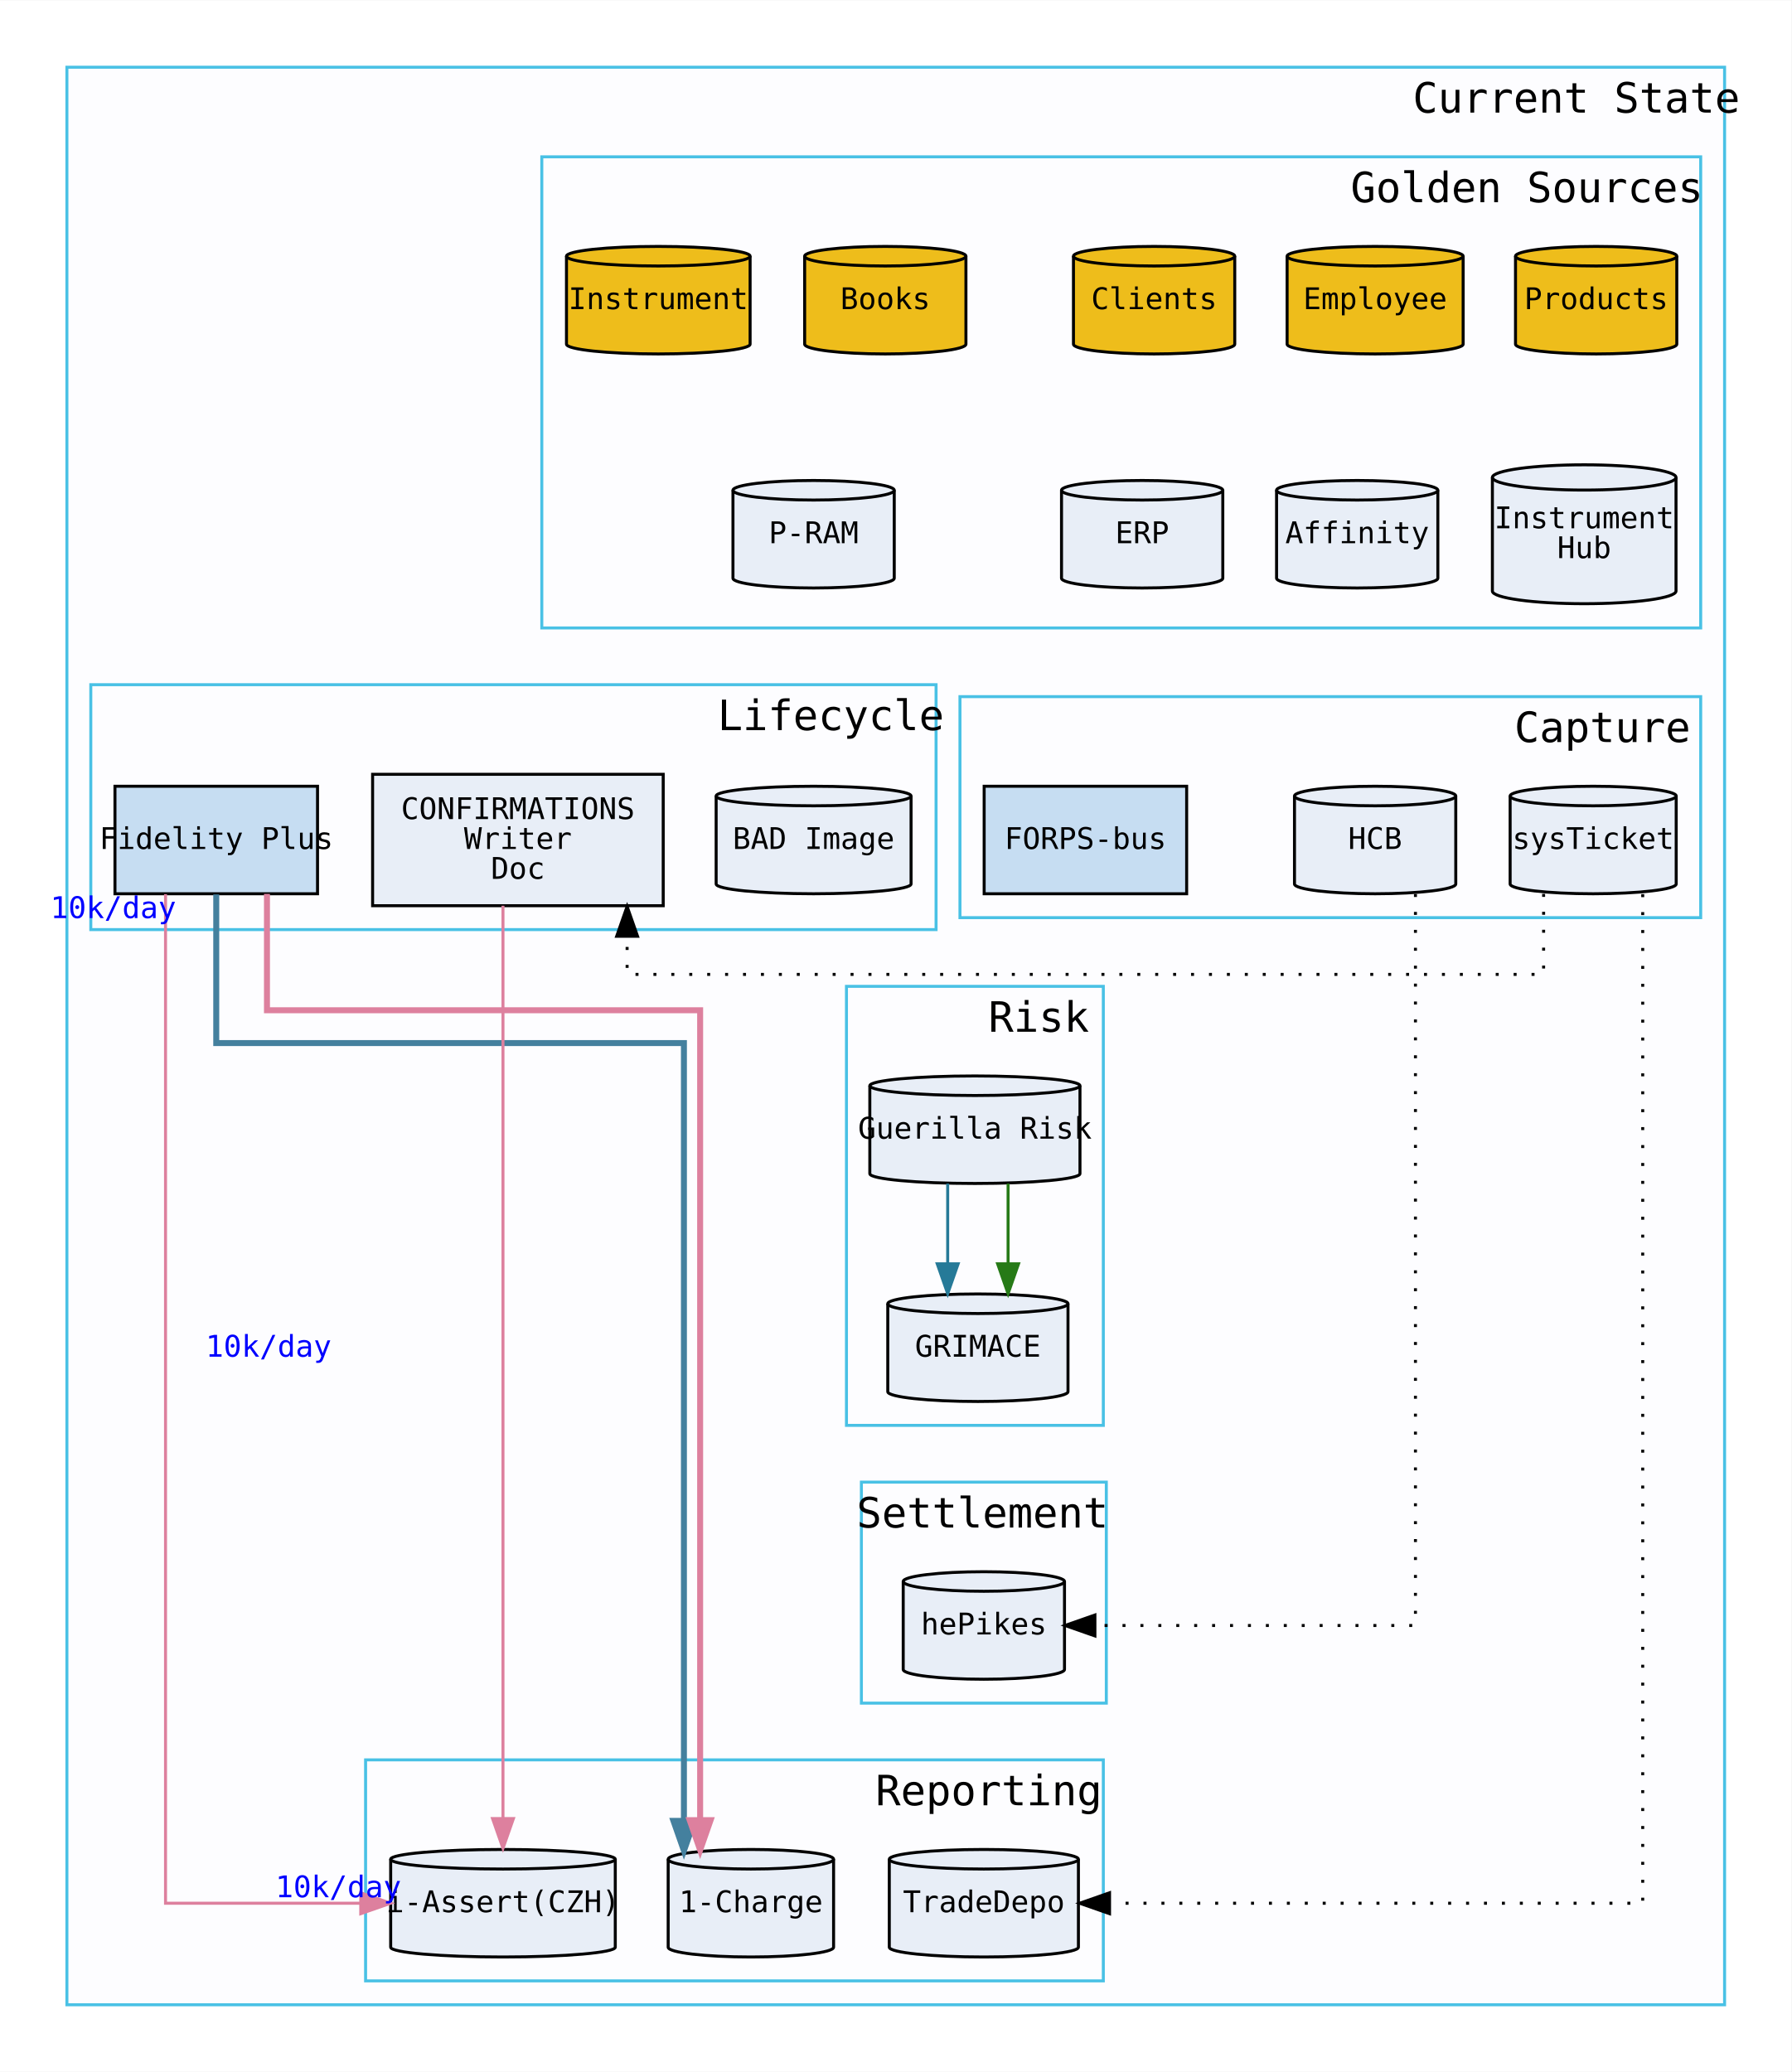
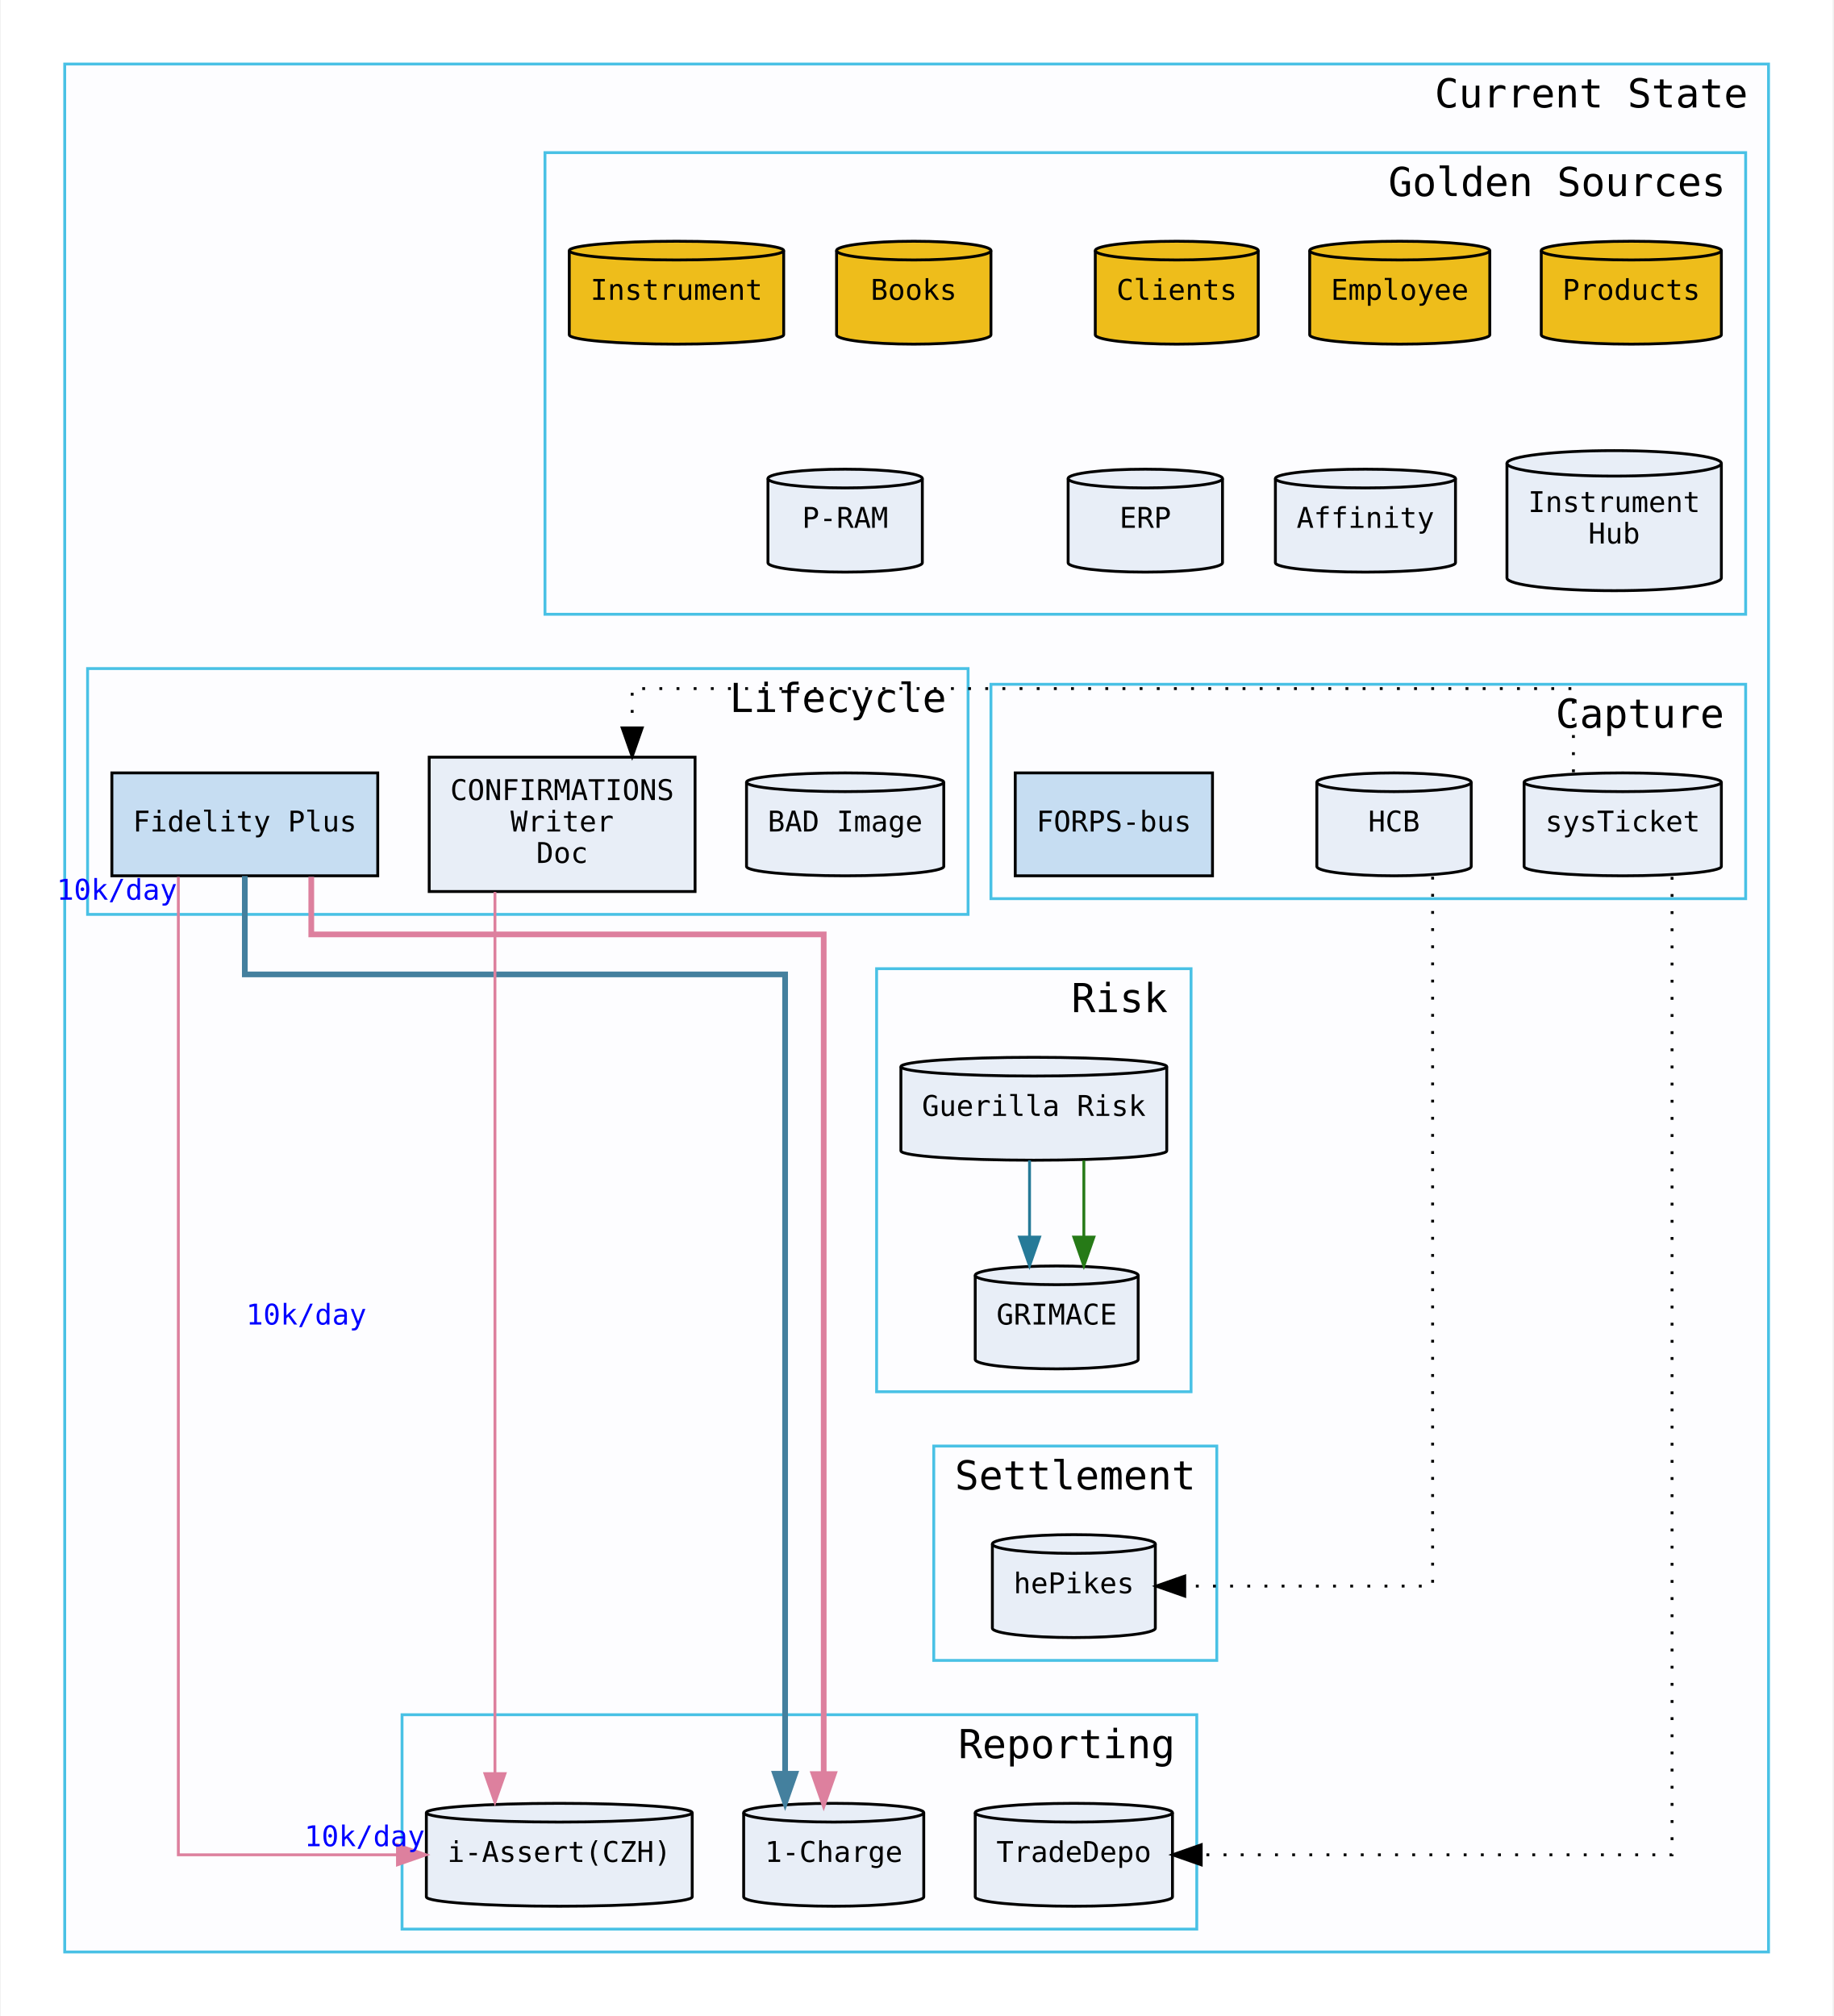
- <svg xmlns="http://www.w3.org/2000/svg" xmlns:xlink="http://www.w3.org/1999/xlink" width="600pt" height="694pt" viewBox="0.00 0.00 599.80 693.55">
-   <g id="graph0" class="graph" transform="scale(1 1) rotate(0) translate(14.4 679.15)">
-     <polygon fill="white" stroke="transparent" points="-14.4,14.4 -14.4,-679.15 585.4,-679.15 585.4,14.4 -14.4,14.4" />
+ <svg xmlns="http://www.w3.org/2000/svg" xmlns:xlink="http://www.w3.org/1999/xlink" width="641pt" height="705pt" viewBox="0.00 0.00 640.80 705.30">
+   <g id="graph0" class="graph" transform="scale(1 1) rotate(0) translate(14.4 690.9)">
+     <polygon fill="white" stroke="transparent" points="-14.4,14.4 -14.4,-690.9 626.4,-690.9 626.4,14.4 -14.4,14.4" />
    <g id="clust1" class="cluster">
-       <polygon fill="#fdfdff" stroke="#49c1e5" points="8,-8 8,-656.75 563,-656.75 563,-8 8,-8" />
-       <text text-anchor="middle" x="513.37" y="-641.55" font-family="Monospace" font-size="14.00">Current State</text>
+       <polygon fill="#fdfdff" stroke="#49c1e5" points="8,-8 8,-668.5 604,-668.5 604,-8 8,-8" />
+       <text text-anchor="middle" x="542" y="-653.3" font-family="Monospace" font-size="14.00">Current State</text>
    </g>
    <g id="clust2" class="cluster">
-       <polygon fill="#fdfdff" stroke="#49c1e5" points="269,-202 269,-349 355,-349 355,-202 269,-202" />
-       <text text-anchor="middle" x="333.39" y="-333.8" font-family="Monospace" font-size="14.00">Risk</text>
+       <polygon fill="#fdfdff" stroke="#49c1e5" points="292,-204 292,-352 402,-352 402,-204 292,-204" />
+       <text text-anchor="middle" x="377" y="-336.8" font-family="Monospace" font-size="14.00">Risk</text>
    </g>
    <g id="clust3" class="cluster">
-       <polygon fill="#fdfdff" stroke="#49c1e5" points="307,-372 307,-446 555,-446 555,-372 307,-372" />
-       <text text-anchor="middle" x="522.1" y="-430.8" font-family="Monospace" font-size="14.00">Capture</text>
+       <polygon fill="#fdfdff" stroke="#49c1e5" points="332,-376.5 332,-451.5 596,-451.5 596,-376.5 332,-376.5" />
+       <text text-anchor="middle" x="559" y="-436.3" font-family="Monospace" font-size="14.00">Capture</text>
    </g>
    <g id="clust4" class="cluster">
-       <polygon fill="#fdfdff" stroke="#49c1e5" points="16,-368 16,-450 299,-450 299,-368 16,-368" />
-       <text text-anchor="middle" x="263.77" y="-434.8" font-family="Monospace" font-size="14.00">Lifecycle</text>
+       <polygon fill="#fdfdff" stroke="#49c1e5" points="16,-371 16,-457 324,-457 324,-371 16,-371" />
+       <text text-anchor="middle" x="278.5" y="-441.8" font-family="Monospace" font-size="14.00">Lifecycle</text>
    </g>
    <g id="clust5" class="cluster">
-       <polygon fill="#fdfdff" stroke="#49c1e5" points="108,-16 108,-90 355,-90 355,-16 108,-16" />
-       <text text-anchor="middle" x="316.65" y="-74.8" font-family="Monospace" font-size="14.00">Reporting</text>
+       <polygon fill="#fdfdff" stroke="#49c1e5" points="126,-16 126,-91 404,-91 404,-16 126,-16" />
+       <text text-anchor="middle" x="358.5" y="-75.8" font-family="Monospace" font-size="14.00">Reporting</text>
    </g>
    <g id="clust6" class="cluster">
-       <polygon fill="#fdfdff" stroke="#49c1e5" points="167,-469 167,-626.75 555,-626.75 555,-469 167,-469" />
-       <text text-anchor="middle" x="496.8" y="-611.55" font-family="Monospace" font-size="14.00">Golden Sources</text>
+       <polygon fill="#fdfdff" stroke="#49c1e5" points="176,-476 176,-637.5 596,-637.5 596,-476 176,-476" />
+       <text text-anchor="middle" x="530" y="-622.3" font-family="Monospace" font-size="14.00">Golden Sources</text>
    </g>
    <g id="clust7" class="cluster">
-       <polygon fill="#fdfdff" stroke="#49c1e5" points="274,-109 274,-183 356,-183 356,-109 274,-109" />
-       <text text-anchor="middle" x="314.54" y="-167.8" font-family="Monospace" font-size="14.00">Settlement</text>
+       <polygon fill="#fdfdff" stroke="#49c1e5" points="312,-110 312,-185 411,-185 411,-110 312,-110" />
+       <text text-anchor="middle" x="361.5" y="-169.8" font-family="Monospace" font-size="14.00">Settlement</text>
    </g>
    <g id="node1" class="node">
      <g id="a_node1">
        <a xlink:title=": " target="_blank">
-           <path fill="#e8eef7" stroke="black" d="M342,-149.73C342,-151.53 329.9,-153 315,-153 300.1,-153 288,-151.53 288,-149.73 288,-149.73 288,-120.27 288,-120.27 288,-118.47 300.1,-117 315,-117 329.9,-117 342,-118.47 342,-120.27 342,-120.27 342,-149.73 342,-149.73" />
-           <path fill="none" stroke="black" d="M342,-149.73C342,-147.92 329.9,-146.45 315,-146.45 300.1,-146.45 288,-147.92 288,-149.73" />
-           <text text-anchor="middle" x="315" y="-132" font-family="Monospace" font-size="10.00">hePikes</text>
+           <path fill="#e8eef7" stroke="black" d="M389.5,-150.73C389.5,-152.53 376.73,-154 361,-154 345.27,-154 332.5,-152.53 332.5,-150.73 332.5,-150.73 332.5,-121.27 332.5,-121.27 332.5,-119.47 345.27,-118 361,-118 376.73,-118 389.5,-119.47 389.5,-121.27 389.5,-121.27 389.5,-150.73 389.5,-150.73" />
+           <path fill="none" stroke="black" d="M389.5,-150.73C389.5,-148.92 376.73,-147.45 361,-147.45 345.27,-147.45 332.5,-148.92 332.5,-150.73" />
+           <text text-anchor="middle" x="361" y="-133.5" font-family="Monospace" font-size="10.00">hePikes</text>
        </a>
      </g>
    </g>
    <g id="node6" class="node">
      <g id="a_node6">
        <a xlink:title=": " target="_blank">
-           <path fill="#e8eef7" stroke="black" d="M346.66,-56.73C346.66,-58.53 332.47,-60 315,-60 297.53,-60 283.34,-58.53 283.34,-56.73 283.34,-56.73 283.34,-27.27 283.34,-27.27 283.34,-25.47 297.53,-24 315,-24 332.47,-24 346.66,-25.47 346.66,-27.27 346.66,-27.27 346.66,-56.73 346.66,-56.73" />
-           <path fill="none" stroke="black" d="M346.66,-56.73C346.66,-54.92 332.47,-53.45 315,-53.45 297.53,-53.45 283.34,-54.92 283.34,-56.73" />
-           <text text-anchor="middle" x="315" y="-39" font-family="Monospace" font-size="10.00">TradeDepo</text>
+           <path fill="#e8eef7" stroke="black" d="M395.5,-56.73C395.5,-58.53 380.04,-60 361,-60 341.96,-60 326.5,-58.53 326.5,-56.73 326.5,-56.73 326.5,-27.27 326.5,-27.27 326.5,-25.47 341.96,-24 361,-24 380.04,-24 395.5,-25.47 395.5,-27.27 395.5,-27.27 395.5,-56.73 395.5,-56.73" />
+           <path fill="none" stroke="black" d="M395.5,-56.73C395.5,-54.92 380.04,-53.45 361,-53.45 341.96,-53.45 326.5,-54.92 326.5,-56.73" />
+           <text text-anchor="middle" x="361" y="-39.5" font-family="Monospace" font-size="10.00">TradeDepo</text>
        </a>
      </g>
    </g>
    <g id="node19" class="node">
      <g id="a_node19">
        <a xlink:title=": " target="_blank">
-           <path fill="#e8eef7" stroke="black" d="M264.69,-56.73C264.69,-58.53 252.28,-60 237,-60 221.72,-60 209.31,-58.53 209.31,-56.73 209.31,-56.73 209.31,-27.27 209.31,-27.27 209.31,-25.47 221.72,-24 237,-24 252.28,-24 264.69,-25.47 264.69,-27.27 264.69,-27.27 264.69,-56.73 264.69,-56.73" />
-           <path fill="none" stroke="black" d="M264.69,-56.73C264.69,-54.92 252.28,-53.45 237,-53.45 221.72,-53.45 209.31,-54.92 209.31,-56.73" />
-           <text text-anchor="middle" x="237" y="-39" font-family="Monospace" font-size="10.00">1-Charge</text>
+           <path fill="#e8eef7" stroke="black" d="M308.5,-56.73C308.5,-58.53 294.38,-60 277,-60 259.62,-60 245.5,-58.53 245.5,-56.73 245.5,-56.73 245.5,-27.27 245.5,-27.27 245.5,-25.47 259.62,-24 277,-24 294.38,-24 308.5,-25.47 308.5,-27.27 308.5,-27.27 308.5,-56.73 308.5,-56.73" />
+           <path fill="none" stroke="black" d="M308.5,-56.73C308.5,-54.92 294.38,-53.45 277,-53.45 259.62,-53.45 245.5,-54.92 245.5,-56.73" />
+           <text text-anchor="middle" x="277" y="-39.5" font-family="Monospace" font-size="10.00">1-Charge</text>
        </a>
      </g>
    </g>
    <g id="node2" class="node">
      <g id="a_node2">
        <a xlink:title=": " target="_blank">
-           <path fill="#eebd1b" stroke="black" d="M547,-593.48C547,-595.28 534.9,-596.75 520,-596.75 505.1,-596.75 493,-595.28 493,-593.48 493,-593.48 493,-564.02 493,-564.02 493,-562.22 505.1,-560.75 520,-560.75 534.9,-560.75 547,-562.22 547,-564.02 547,-564.02 547,-593.48 547,-593.48" />
-           <path fill="none" stroke="black" d="M547,-593.48C547,-591.67 534.9,-590.2 520,-590.2 505.1,-590.2 493,-591.67 493,-593.48" />
-           <text text-anchor="middle" x="520" y="-575.75" font-family="Monospace" font-size="10.00">Products</text>
+           <path fill="#eebd1b" stroke="black" d="M587.5,-603.23C587.5,-605.03 573.38,-606.5 556,-606.5 538.62,-606.5 524.5,-605.03 524.5,-603.23 524.5,-603.23 524.5,-573.77 524.5,-573.77 524.5,-571.97 538.62,-570.5 556,-570.5 573.38,-570.5 587.5,-571.97 587.5,-573.77 587.5,-573.77 587.5,-603.23 587.5,-603.23" />
+           <path fill="none" stroke="black" d="M587.5,-603.23C587.5,-601.42 573.38,-599.95 556,-599.95 538.62,-599.95 524.5,-601.42 524.5,-603.23" />
+           <text text-anchor="middle" x="556" y="-586" font-family="Monospace" font-size="10.00">Products</text>
        </a>
      </g>
    </g>
    <g id="node21" class="node">
      <g id="a_node21">
        <a xlink:title=": " target="_blank">
-           <path fill="#e8eef7" stroke="black" d="M546.74,-519.4C546.74,-521.73 532.96,-523.63 516,-523.63 499.04,-523.63 485.26,-521.73 485.26,-519.4 485.26,-519.4 485.26,-481.35 485.26,-481.35 485.26,-479.02 499.04,-477.12 516,-477.12 532.96,-477.12 546.74,-479.02 546.74,-481.35 546.74,-481.35 546.74,-519.4 546.74,-519.4" />
-           <path fill="none" stroke="black" d="M546.74,-519.4C546.74,-517.07 532.96,-515.17 516,-515.17 499.04,-515.17 485.26,-517.07 485.26,-519.4" />
-           <text text-anchor="middle" x="516" y="-502.38" font-family="Monospace" font-size="10.00">Instrument</text>
-           <text text-anchor="middle" x="516" y="-492.38" font-family="Monospace" font-size="10.00">Hub</text>
+           <path fill="#e8eef7" stroke="black" d="M587.5,-528.8C587.5,-531.26 570.69,-533.25 550,-533.25 529.31,-533.25 512.5,-531.26 512.5,-528.8 512.5,-528.8 512.5,-488.7 512.5,-488.7 512.5,-486.24 529.31,-484.25 550,-484.25 570.69,-484.25 587.5,-486.24 587.5,-488.7 587.5,-488.7 587.5,-528.8 587.5,-528.8" />
+           <path fill="none" stroke="black" d="M587.5,-528.8C587.5,-526.34 570.69,-524.34 550,-524.34 529.31,-524.34 512.5,-526.34 512.5,-528.8" />
+           <text text-anchor="middle" x="550" y="-511.75" font-family="Monospace" font-size="10.00">Instrument</text>
+           <text text-anchor="middle" x="550" y="-500.75" font-family="Monospace" font-size="10.00">Hub</text>
        </a>
      </g>
    </g>
    <g id="node3" class="node">
      <g id="a_node3">
        <a xlink:title=": " target="_blank">
-           <path fill="#eebd1b" stroke="black" d="M475.47,-593.48C475.47,-595.28 462.26,-596.75 446,-596.75 429.74,-596.75 416.53,-595.28 416.53,-593.48 416.53,-593.48 416.53,-564.02 416.53,-564.02 416.53,-562.22 429.74,-560.75 446,-560.75 462.26,-560.75 475.47,-562.22 475.47,-564.02 475.47,-564.02 475.47,-593.48 475.47,-593.48" />
-           <path fill="none" stroke="black" d="M475.47,-593.48C475.47,-591.67 462.26,-590.2 446,-590.2 429.74,-590.2 416.53,-591.67 416.53,-593.48" />
-           <text text-anchor="middle" x="446" y="-575.75" font-family="Monospace" font-size="10.00">Employee</text>
+           <path fill="#eebd1b" stroke="black" d="M506.5,-603.23C506.5,-605.03 492.38,-606.5 475,-606.5 457.62,-606.5 443.5,-605.03 443.5,-603.23 443.5,-603.23 443.5,-573.77 443.5,-573.77 443.5,-571.97 457.62,-570.5 475,-570.5 492.38,-570.5 506.5,-571.97 506.5,-573.77 506.5,-573.77 506.5,-603.23 506.5,-603.23" />
+           <path fill="none" stroke="black" d="M506.5,-603.23C506.5,-601.42 492.38,-599.95 475,-599.95 457.62,-599.95 443.5,-601.42 443.5,-603.23" />
+           <text text-anchor="middle" x="475" y="-586" font-family="Monospace" font-size="10.00">Employee</text>
        </a>
      </g>
    </g>
    <g id="node15" class="node">
      <g id="a_node15">
        <a xlink:title=": " target="_blank">
-           <path fill="#e8eef7" stroke="black" d="M467,-515.1C467,-516.91 454.9,-518.38 440,-518.38 425.1,-518.38 413,-516.91 413,-515.1 413,-515.1 413,-485.65 413,-485.65 413,-483.84 425.1,-482.38 440,-482.38 454.9,-482.38 467,-483.84 467,-485.65 467,-485.65 467,-515.1 467,-515.1" />
-           <path fill="none" stroke="black" d="M467,-515.1C467,-513.3 454.9,-511.83 440,-511.83 425.1,-511.83 413,-513.3 413,-515.1" />
-           <text text-anchor="middle" x="440" y="-497.38" font-family="Monospace" font-size="10.00">Affinity</text>
+           <path fill="#e8eef7" stroke="black" d="M494.5,-523.48C494.5,-525.28 480.38,-526.75 463,-526.75 445.62,-526.75 431.5,-525.28 431.5,-523.48 431.5,-523.48 431.5,-494.02 431.5,-494.02 431.5,-492.22 445.62,-490.75 463,-490.75 480.38,-490.75 494.5,-492.22 494.5,-494.02 494.5,-494.02 494.5,-523.48 494.5,-523.48" />
+           <path fill="none" stroke="black" d="M494.5,-523.48C494.5,-521.67 480.38,-520.2 463,-520.2 445.62,-520.2 431.5,-521.67 431.5,-523.48" />
+           <text text-anchor="middle" x="463" y="-506.25" font-family="Monospace" font-size="10.00">Affinity</text>
        </a>
      </g>
    </g>
    <g id="node4" class="node">
      <g id="a_node4">
        <a xlink:title=": " target="_blank">
-           <path fill="#eebd1b" stroke="black" d="M399,-593.48C399,-595.28 386.9,-596.75 372,-596.75 357.1,-596.75 345,-595.28 345,-593.48 345,-593.48 345,-564.02 345,-564.02 345,-562.22 357.1,-560.75 372,-560.75 386.9,-560.75 399,-562.22 399,-564.02 399,-564.02 399,-593.48 399,-593.48" />
-           <path fill="none" stroke="black" d="M399,-593.48C399,-591.67 386.9,-590.2 372,-590.2 357.1,-590.2 345,-591.67 345,-593.48" />
-           <text text-anchor="middle" x="372" y="-575.75" font-family="Monospace" font-size="10.00">Clients</text>
+           <path fill="#eebd1b" stroke="black" d="M425.5,-603.23C425.5,-605.03 412.73,-606.5 397,-606.5 381.27,-606.5 368.5,-605.03 368.5,-603.23 368.5,-603.23 368.5,-573.77 368.5,-573.77 368.5,-571.97 381.27,-570.5 397,-570.5 412.73,-570.5 425.5,-571.97 425.5,-573.77 425.5,-573.77 425.5,-603.23 425.5,-603.23" />
+           <path fill="none" stroke="black" d="M425.5,-603.23C425.5,-601.42 412.73,-599.95 397,-599.95 381.27,-599.95 368.5,-601.42 368.5,-603.23" />
+           <text text-anchor="middle" x="397" y="-586" font-family="Monospace" font-size="10.00">Clients</text>
        </a>
      </g>
    </g>
    <g id="node10" class="node">
      <g id="a_node10">
        <a xlink:title=": " target="_blank">
-           <path fill="#e8eef7" stroke="black" d="M395,-515.1C395,-516.91 382.9,-518.38 368,-518.38 353.1,-518.38 341,-516.91 341,-515.1 341,-515.1 341,-485.65 341,-485.65 341,-483.84 353.1,-482.38 368,-482.38 382.9,-482.38 395,-483.84 395,-485.65 395,-485.65 395,-515.1 395,-515.1" />
-           <path fill="none" stroke="black" d="M395,-515.1C395,-513.3 382.9,-511.83 368,-511.83 353.1,-511.83 341,-513.3 341,-515.1" />
-           <text text-anchor="middle" x="368" y="-497.38" font-family="Monospace" font-size="10.00">ERP</text>
+           <path fill="#e8eef7" stroke="black" d="M413,-523.48C413,-525.28 400.9,-526.75 386,-526.75 371.1,-526.75 359,-525.28 359,-523.48 359,-523.48 359,-494.02 359,-494.02 359,-492.22 371.1,-490.75 386,-490.75 400.9,-490.75 413,-492.22 413,-494.02 413,-494.02 413,-523.48 413,-523.48" />
+           <path fill="none" stroke="black" d="M413,-523.48C413,-521.67 400.9,-520.2 386,-520.2 371.1,-520.2 359,-521.67 359,-523.48" />
+           <text text-anchor="middle" x="386" y="-506.25" font-family="Monospace" font-size="10.00">ERP</text>
        </a>
      </g>
    </g>
    <g id="node5" class="node">
      <g id="a_node5">
        <a xlink:title=": " target="_blank">
-           <path fill="#e8eef7" stroke="black" d="M285,-515.1C285,-516.91 272.9,-518.38 258,-518.38 243.1,-518.38 231,-516.91 231,-515.1 231,-515.1 231,-485.65 231,-485.65 231,-483.84 243.1,-482.38 258,-482.38 272.9,-482.38 285,-483.84 285,-485.65 285,-485.65 285,-515.1 285,-515.1" />
-           <path fill="none" stroke="black" d="M285,-515.1C285,-513.3 272.9,-511.83 258,-511.83 243.1,-511.83 231,-513.3 231,-515.1" />
-           <text text-anchor="middle" x="258" y="-497.38" font-family="Monospace" font-size="10.00">P-RAM</text>
+           <path fill="#e8eef7" stroke="black" d="M308,-523.48C308,-525.28 295.9,-526.75 281,-526.75 266.1,-526.75 254,-525.28 254,-523.48 254,-523.48 254,-494.02 254,-494.02 254,-492.22 266.1,-490.75 281,-490.75 295.9,-490.75 308,-492.22 308,-494.02 308,-494.02 308,-523.48 308,-523.48" />
+           <path fill="none" stroke="black" d="M308,-523.48C308,-521.67 295.9,-520.2 281,-520.2 266.1,-520.2 254,-521.67 254,-523.48" />
+           <text text-anchor="middle" x="281" y="-506.25" font-family="Monospace" font-size="10.00">P-RAM</text>
        </a>
      </g>
    </g>
    <g id="node7" class="node">
      <g id="a_node7">
        <a xlink:title=": " target="_blank">
-           <path fill="#e8eef7" stroke="black" d="M290.63,-412.73C290.63,-414.53 276.01,-416 258,-416 239.99,-416 225.37,-414.53 225.37,-412.73 225.37,-412.73 225.37,-383.27 225.37,-383.27 225.37,-381.47 239.99,-380 258,-380 276.01,-380 290.63,-381.47 290.63,-383.27 290.63,-383.27 290.63,-412.73 290.63,-412.73" />
-           <path fill="none" stroke="black" d="M290.63,-412.73C290.63,-410.92 276.01,-409.45 258,-409.45 239.99,-409.45 225.37,-410.92 225.37,-412.73" />
-           <text text-anchor="middle" x="258" y="-395" font-family="Monospace" font-size="10.00">BAD Image</text>
+           <path fill="#e8eef7" stroke="black" d="M315.5,-417.23C315.5,-419.03 300.04,-420.5 281,-420.5 261.96,-420.5 246.5,-419.03 246.5,-417.23 246.5,-417.23 246.5,-387.77 246.5,-387.77 246.5,-385.97 261.96,-384.5 281,-384.5 300.04,-384.5 315.5,-385.97 315.5,-387.77 315.5,-387.77 315.5,-417.23 315.5,-417.23" />
+           <path fill="none" stroke="black" d="M315.5,-417.23C315.5,-415.42 300.04,-413.95 281,-413.95 261.96,-413.95 246.5,-415.42 246.5,-417.23" />
+           <text text-anchor="middle" x="281" y="-400" font-family="Monospace" font-size="10.00">BAD Image</text>
        </a>
      </g>
    </g>
    <g id="node9" class="node">
      <g id="a_node9">
        <a xlink:title=": " target="_blank">
-           <path fill="#e8eef7" stroke="black" d="M473,-412.73C473,-414.53 460.9,-416 446,-416 431.1,-416 419,-414.53 419,-412.73 419,-412.73 419,-383.27 419,-383.27 419,-381.47 431.1,-380 446,-380 460.9,-380 473,-381.47 473,-383.27 473,-383.27 473,-412.73 473,-412.73" />
-           <path fill="none" stroke="black" d="M473,-412.73C473,-410.92 460.9,-409.45 446,-409.45 431.1,-409.45 419,-410.92 419,-412.73" />
-           <text text-anchor="middle" x="446" y="-395" font-family="Monospace" font-size="10.00">HCB</text>
+           <path fill="#e8eef7" stroke="black" d="M500,-417.23C500,-419.03 487.9,-420.5 473,-420.5 458.1,-420.5 446,-419.03 446,-417.23 446,-417.23 446,-387.77 446,-387.77 446,-385.97 458.1,-384.5 473,-384.5 487.9,-384.5 500,-385.97 500,-387.77 500,-387.77 500,-417.23 500,-417.23" />
+           <path fill="none" stroke="black" d="M500,-417.23C500,-415.42 487.9,-413.95 473,-413.95 458.1,-413.95 446,-415.42 446,-417.23" />
+           <text text-anchor="middle" x="473" y="-400" font-family="Monospace" font-size="10.00">HCB</text>
        </a>
      </g>
    </g>
    <g id="node11" class="node">
      <g id="a_node11">
        <a xlink:title=": " target="_blank">
-           <path fill="#e8eef7" stroke="black" d="M546.8,-412.73C546.8,-414.53 534.34,-416 519,-416 503.66,-416 491.2,-414.53 491.2,-412.73 491.2,-412.73 491.2,-383.27 491.2,-383.27 491.2,-381.47 503.66,-380 519,-380 534.34,-380 546.8,-381.47 546.8,-383.27 546.8,-383.27 546.8,-412.73 546.8,-412.73" />
-           <path fill="none" stroke="black" d="M546.8,-412.73C546.8,-410.92 534.34,-409.45 519,-409.45 503.66,-409.45 491.2,-410.92 491.2,-412.73" />
-           <text text-anchor="middle" x="519" y="-395" font-family="Monospace" font-size="10.00">sysTicket</text>
+           <path fill="#e8eef7" stroke="black" d="M587.5,-417.23C587.5,-419.03 572.04,-420.5 553,-420.5 533.96,-420.5 518.5,-419.03 518.5,-417.23 518.5,-417.23 518.5,-387.77 518.5,-387.77 518.5,-385.97 533.96,-384.5 553,-384.5 572.04,-384.5 587.5,-385.97 587.5,-387.77 587.5,-387.77 587.5,-417.23 587.5,-417.23" />
+           <path fill="none" stroke="black" d="M587.5,-417.23C587.5,-415.42 572.04,-413.95 553,-413.95 533.96,-413.95 518.5,-415.42 518.5,-417.23" />
+           <text text-anchor="middle" x="553" y="-400" font-family="Monospace" font-size="10.00">sysTicket</text>
        </a>
      </g>
    </g>
    <g id="node14" class="node">
      <g id="a_node14">
        <a xlink:title=": " target="_blank">
-           <polygon fill="#c6ddf2" stroke="black" points="91.91,-416 24.09,-416 24.09,-380 91.91,-380 91.91,-416" />
-           <text text-anchor="middle" x="58" y="-395" font-family="Monospace" font-size="10.00">Fidelity Plus</text>
+           <polygon fill="#c6ddf2" stroke="black" points="117.5,-420.5 24.5,-420.5 24.5,-384.5 117.5,-384.5 117.5,-420.5" />
+           <text text-anchor="middle" x="71" y="-400" font-family="Monospace" font-size="10.00">Fidelity Plus</text>
        </a>
      </g>
    </g>
    <g id="node13" class="node">
      <g id="a_node13">
        <a xlink:title=": " target="_blank">
-           <path fill="#e8eef7" stroke="black" d="M343.17,-242.73C343.17,-244.53 329.65,-246 313,-246 296.35,-246 282.83,-244.53 282.83,-242.73 282.83,-242.73 282.83,-213.27 282.83,-213.27 282.83,-211.47 296.35,-210 313,-210 329.65,-210 343.17,-211.47 343.17,-213.27 343.17,-213.27 343.17,-242.73 343.17,-242.73" />
-           <path fill="none" stroke="black" d="M343.17,-242.73C343.17,-240.92 329.65,-239.45 313,-239.45 296.35,-239.45 282.83,-240.92 282.83,-242.73" />
-           <text text-anchor="middle" x="313" y="-225" font-family="Monospace" font-size="10.00">GRIMACE</text>
+           <path fill="#e8eef7" stroke="black" d="M383.5,-244.73C383.5,-246.53 370.73,-248 355,-248 339.27,-248 326.5,-246.53 326.5,-244.73 326.5,-244.73 326.5,-215.27 326.5,-215.27 326.5,-213.47 339.27,-212 355,-212 370.73,-212 383.5,-213.47 383.5,-215.27 383.5,-215.27 383.5,-244.73 383.5,-244.73" />
+           <path fill="none" stroke="black" d="M383.5,-244.73C383.5,-242.92 370.73,-241.45 355,-241.45 339.27,-241.45 326.5,-242.92 326.5,-244.73" />
+           <text text-anchor="middle" x="355" y="-227.5" font-family="Monospace" font-size="10.00">GRIMACE</text>
        </a>
      </g>
    </g>
    <g id="node20" class="node">
      <g id="a_node20">
        <a xlink:title=": " target="_blank">
-           <path fill="#e8eef7" stroke="black" d="M347.18,-315.73C347.18,-317.53 331.41,-319 312,-319 292.59,-319 276.82,-317.53 276.82,-315.73 276.82,-315.73 276.82,-286.27 276.82,-286.27 276.82,-284.47 292.59,-283 312,-283 331.41,-283 347.18,-284.47 347.18,-286.27 347.18,-286.27 347.18,-315.73 347.18,-315.73" />
-           <path fill="none" stroke="black" d="M347.18,-315.73C347.18,-313.92 331.41,-312.45 312,-312.45 292.59,-312.45 276.82,-313.92 276.82,-315.73" />
-           <text text-anchor="middle" x="312" y="-298" font-family="Monospace" font-size="10.00">Guerilla Risk</text>
+           <path fill="#e8eef7" stroke="black" d="M393.5,-317.73C393.5,-319.53 372.66,-321 347,-321 321.34,-321 300.5,-319.53 300.5,-317.73 300.5,-317.73 300.5,-288.27 300.5,-288.27 300.5,-286.47 321.34,-285 347,-285 372.66,-285 393.5,-286.47 393.5,-288.27 393.5,-288.27 393.5,-317.73 393.5,-317.73" />
+           <path fill="none" stroke="black" d="M393.5,-317.73C393.5,-315.92 372.66,-314.45 347,-314.45 321.34,-314.45 300.5,-315.92 300.5,-317.73" />
+           <text text-anchor="middle" x="347" y="-300.5" font-family="Monospace" font-size="10.00">Guerilla Risk</text>
        </a>
      </g>
    </g>
    <g id="node8" class="node">
      <g id="a_node8">
        <a xlink:title=": " target="_blank">
-           <path fill="#e8eef7" stroke="black" d="M191.6,-56.73C191.6,-58.53 174.75,-60 154,-60 133.25,-60 116.4,-58.53 116.4,-56.73 116.4,-56.73 116.4,-27.27 116.4,-27.27 116.4,-25.47 133.25,-24 154,-24 174.75,-24 191.6,-25.47 191.6,-27.27 191.6,-27.27 191.6,-56.73 191.6,-56.73" />
-           <path fill="none" stroke="black" d="M191.6,-56.73C191.6,-54.92 174.75,-53.45 154,-53.45 133.25,-53.45 116.4,-54.92 116.4,-56.73" />
-           <text text-anchor="middle" x="154" y="-39" font-family="Monospace" font-size="10.00">i-Assert(CZH)</text>
+           <path fill="#e8eef7" stroke="black" d="M227.5,-56.73C227.5,-58.53 206.66,-60 181,-60 155.34,-60 134.5,-58.53 134.5,-56.73 134.5,-56.73 134.5,-27.27 134.5,-27.27 134.5,-25.47 155.34,-24 181,-24 206.66,-24 227.5,-25.47 227.5,-27.27 227.5,-27.27 227.5,-56.73 227.5,-56.73" />
+           <path fill="none" stroke="black" d="M227.5,-56.73C227.5,-54.92 206.66,-53.45 181,-53.45 155.34,-53.45 134.5,-54.92 134.5,-56.73" />
+           <text text-anchor="middle" x="181" y="-39.5" font-family="Monospace" font-size="10.00">i-Assert(CZH)</text>
        </a>
      </g>
    </g>
    <g id="edge13" class="edge">
-       <path fill="none" stroke="black" stroke-dasharray="1,5" d="M459.5,-379.92C459.5,-320.5 459.5,-135 459.5,-135 459.5,-135 352.18,-135 352.18,-135" />
-       <polygon fill="black" stroke="black" points="352.18,-131.5 342.18,-135 352.18,-138.5 352.18,-131.5" />
+       <path fill="none" stroke="black" stroke-dasharray="1,5" d="M486.5,-384.18C486.5,-323.97 486.5,-136 486.5,-136 486.5,-136 399.79,-136 399.79,-136" />
+       <polygon fill="black" stroke="black" points="399.79,-132.5 389.79,-136 399.79,-139.5 399.79,-132.5" />
    </g>
    <g id="edge21" class="edge">
-       <path fill="none" stroke="black" stroke-dasharray="1,5" d="M535.59,-379.86C535.59,-307.31 535.59,-42 535.59,-42 535.59,-42 357.08,-42 357.08,-42" />
-       <polygon fill="black" stroke="black" points="357.08,-38.5 347.08,-42 357.08,-45.5 357.08,-38.5" />
+       <path fill="none" stroke="black" stroke-dasharray="1,5" d="M570.25,-384.13C570.25,-310.66 570.25,-42 570.25,-42 570.25,-42 405.55,-42 405.55,-42" />
+       <polygon fill="black" stroke="black" points="405.55,-38.5 395.55,-42 405.55,-45.5 405.55,-38.5" />
    </g>
    <g id="node18" class="node">
      <g id="a_node18">
        <a xlink:title=": " target="_blank">
-           <polygon fill="#e8eef7" stroke="black" points="207.65,-420 110.35,-420 110.35,-376 207.65,-376 207.65,-420" />
-           <text text-anchor="middle" x="159" y="-405" font-family="Monospace" font-size="10.00">CONFIRMATIONS</text>
-           <text text-anchor="middle" x="159" y="-395" font-family="Monospace" font-size="10.00">Writer</text>
-           <text text-anchor="middle" x="159" y="-385" font-family="Monospace" font-size="10.00">Doc</text>
+           <polygon fill="#e8eef7" stroke="black" points="228.5,-426 135.5,-426 135.5,-379 228.5,-379 228.5,-426" />
+           <text text-anchor="middle" x="182" y="-411" font-family="Monospace" font-size="10.00">CONFIRMATIONS</text>
+           <text text-anchor="middle" x="182" y="-400" font-family="Monospace" font-size="10.00">Writer</text>
+           <text text-anchor="middle" x="182" y="-389" font-family="Monospace" font-size="10.00">Doc</text>
        </a>
      </g>
    </g>
    <g id="edge20" class="edge">
-       <path fill="none" stroke="black" stroke-dasharray="1,5" d="M502.41,-379.96C502.41,-367.44 502.41,-353 502.41,-353 502.41,-353 195.56,-353 195.56,-353 195.56,-353 195.56,-365.76 195.56,-365.76" />
-       <polygon fill="black" stroke="black" points="192.06,-365.76 195.56,-375.76 199.06,-365.76 192.06,-365.76" />
+       <path fill="none" stroke="black" stroke-dasharray="1,5" d="M535.75,-420.73C535.75,-434.12 535.75,-450 535.75,-450 535.75,-450 206.5,-450 206.5,-450 206.5,-450 206.5,-436.25 206.5,-436.25" />
+       <polygon fill="black" stroke="black" points="210,-436.25 206.5,-426.25 203,-436.25 210,-436.25" />
    </g>
    <g id="node12" class="node">
      <g id="a_node12">
        <a xlink:title=": " target="_blank">
-           <path fill="#eebd1b" stroke="black" d="M309,-593.48C309,-595.28 296.9,-596.75 282,-596.75 267.1,-596.75 255,-595.28 255,-593.48 255,-593.48 255,-564.02 255,-564.02 255,-562.22 267.1,-560.75 282,-560.75 296.9,-560.75 309,-562.22 309,-564.02 309,-564.02 309,-593.48 309,-593.48" />
-           <path fill="none" stroke="black" d="M309,-593.48C309,-591.67 296.9,-590.2 282,-590.2 267.1,-590.2 255,-591.67 255,-593.48" />
-           <text text-anchor="middle" x="282" y="-575.75" font-family="Monospace" font-size="10.00">Books</text>
+           <path fill="#eebd1b" stroke="black" d="M332,-603.23C332,-605.03 319.9,-606.5 305,-606.5 290.1,-606.5 278,-605.03 278,-603.23 278,-603.23 278,-573.77 278,-573.77 278,-571.97 290.1,-570.5 305,-570.5 319.9,-570.5 332,-571.97 332,-573.77 332,-573.77 332,-603.23 332,-603.23" />
+           <path fill="none" stroke="black" d="M332,-603.23C332,-601.42 319.9,-599.95 305,-599.95 290.1,-599.95 278,-601.42 278,-603.23" />
+           <text text-anchor="middle" x="305" y="-586" font-family="Monospace" font-size="10.00">Books</text>
        </a>
      </g>
    </g>
    <g id="edge28" class="edge">
      <g id="a_edge28">
        <a xlink:href="http://www.google.com" xlink:title="Fidelity-&gt;i-Assert(CZH)">
-           <path fill="none" stroke="#dd809e" d="M41.02,-379.86C41.02,-307.31 41.02,-42 41.02,-42 41.02,-42 106.38,-42 106.38,-42" />
-           <polygon fill="#dd809e" stroke="#dd809e" points="106.38,-45.5 116.38,-42 106.38,-38.5 106.38,-45.5" />
+           <path fill="none" stroke="#dd809e" d="M47.75,-384.13C47.75,-310.66 47.75,-42 47.75,-42 47.75,-42 124.4,-42 124.4,-42" />
+           <polygon fill="#dd809e" stroke="#dd809e" points="124.4,-45.5 134.4,-42 124.4,-38.5 124.4,-45.5" />
        </a>
      </g>
      <g id="a_edge28-label">
        <a xlink:href="http://www.google.com" xlink:title="Fidelity-&gt;i-Assert(CZH)">
-           <text text-anchor="middle" x="75.51" y="-225" font-family="Monospace" font-size="10.00" fill="blue">10k/day</text>
+           <text text-anchor="middle" x="92.5" y="-227.5" font-family="Monospace" font-size="10.00" fill="blue">10k/day</text>
        </a>
      </g>
      <g id="a_edge28-headlabel">
        <a xlink:href="http://www.google.com" xlink:title="10k/day">
-           <text text-anchor="middle" x="98.87" y="-44" font-family="Monospace" font-size="10.00" fill="blue">10k/day</text>
+           <text text-anchor="middle" x="112.9" y="-45" font-family="Monospace" font-size="10.00" fill="blue">10k/day</text>
        </a>
      </g>
      <g id="a_edge28-taillabel">
        <a xlink:href="http://www.google.com" xlink:title="10k/day">
-           <text text-anchor="middle" x="23.51" y="-371.86" font-family="Monospace" font-size="10.00" fill="blue">10k/day</text>
+           <text text-anchor="middle" x="26.25" y="-376.13" font-family="Monospace" font-size="10.00" fill="blue">10k/day</text>
        </a>
      </g>
    </g>
    <g id="edge26" class="edge">
      <g id="a_edge26">
        <a xlink:href="http://www.google.com" xlink:title="click me. tooltip and url demo" target="_graphviz">
-           <path fill="none" stroke="#44809e" stroke-width="2" d="M58,-379.78C58,-359.63 58,-330 58,-330 58,-330 214.58,-330 214.58,-330 214.58,-330 214.58,-69.58 214.58,-69.58" />
-           <polygon fill="#44809e" stroke="#44809e" stroke-width="2" points="218.08,-69.58 214.58,-59.58 211.08,-69.58 218.08,-69.58" />
+           <path fill="none" stroke="#44809e" stroke-width="2" d="M71,-384.43C71,-369.25 71,-350 71,-350 71,-350 260,-350 260,-350 260,-350 260,-70.34 260,-70.34" />
+           <polygon fill="#44809e" stroke="#44809e" stroke-width="2" points="263.5,-70.34 260,-60.34 256.5,-70.34 263.5,-70.34" />
        </a>
      </g>
    </g>
    <g id="edge27" class="edge">
      <g id="a_edge27">
        <a xlink:href="http://www.google.com" xlink:title="click me. tooltip and url demo" target="_graphviz">
-           <path fill="none" stroke="#dd809e" stroke-width="2" d="M74.98,-379.96C74.98,-363.27 74.98,-341 74.98,-341 74.98,-341 220.01,-341 220.01,-341 220.01,-341 220.01,-69.81 220.01,-69.81" />
-           <polygon fill="#dd809e" stroke="#dd809e" stroke-width="2" points="223.51,-69.81 220.01,-59.81 216.51,-69.81 223.51,-69.81" />
+           <path fill="none" stroke="#dd809e" stroke-width="2" d="M94.25,-384.15C94.25,-374.24 94.25,-364 94.25,-364 94.25,-364 273.5,-364 273.5,-364 273.5,-364 273.5,-70.23 273.5,-70.23" />
+           <polygon fill="#dd809e" stroke="#dd809e" stroke-width="2" points="277,-70.23 273.5,-60.23 270,-70.23 277,-70.23" />
        </a>
      </g>
    </g>
    <g id="node16" class="node">
      <g id="a_node16">
        <a xlink:title=": " target="_blank">
-           <path fill="#eebd1b" stroke="black" d="M236.74,-593.48C236.74,-595.28 222.96,-596.75 206,-596.75 189.04,-596.75 175.26,-595.28 175.26,-593.48 175.26,-593.48 175.26,-564.02 175.26,-564.02 175.26,-562.22 189.04,-560.75 206,-560.75 222.96,-560.75 236.74,-562.22 236.74,-564.02 236.74,-564.02 236.74,-593.48 236.74,-593.48" />
-           <path fill="none" stroke="black" d="M236.74,-593.48C236.74,-591.67 222.96,-590.2 206,-590.2 189.04,-590.2 175.26,-591.67 175.26,-593.48" />
-           <text text-anchor="middle" x="206" y="-575.75" font-family="Monospace" font-size="10.00">Instrument</text>
+           <path fill="#eebd1b" stroke="black" d="M259.5,-603.23C259.5,-605.03 242.69,-606.5 222,-606.5 201.31,-606.5 184.5,-605.03 184.5,-603.23 184.5,-603.23 184.5,-573.77 184.5,-573.77 184.5,-571.97 201.31,-570.5 222,-570.5 242.69,-570.5 259.5,-571.97 259.5,-573.77 259.5,-573.77 259.5,-603.23 259.5,-603.23" />
+           <path fill="none" stroke="black" d="M259.5,-603.23C259.5,-601.42 242.69,-599.95 222,-599.95 201.31,-599.95 184.5,-601.42 184.5,-603.23" />
+           <text text-anchor="middle" x="222" y="-586" font-family="Monospace" font-size="10.00">Instrument</text>
        </a>
      </g>
    </g>
    <g id="node17" class="node">
      <g id="a_node17">
        <a xlink:title=": " target="_blank">
-           <polygon fill="#c6ddf2" stroke="black" points="382.9,-416 315.1,-416 315.1,-380 382.9,-380 382.9,-416" />
-           <text text-anchor="middle" x="349" y="-395" font-family="Monospace" font-size="10.00">FORPS-bus</text>
+           <polygon fill="#c6ddf2" stroke="black" points="409.5,-420.5 340.5,-420.5 340.5,-384.5 409.5,-384.5 409.5,-420.5" />
+           <text text-anchor="middle" x="375" y="-400" font-family="Monospace" font-size="10.00">FORPS-bus</text>
        </a>
      </g>
    </g>
    <g id="edge31" class="edge">
-       <path fill="none" stroke="#dd809e" d="M154,-376C154,-376 154,-70.36 154,-70.36" />
-       <polygon fill="#dd809e" stroke="#dd809e" points="157.5,-70.36 154,-60.36 150.5,-70.36 157.5,-70.36" />
+       <path fill="none" stroke="#dd809e" d="M158.5,-378.85C158.5,-378.85 158.5,-70.39 158.5,-70.39" />
+       <polygon fill="#dd809e" stroke="#dd809e" points="162,-70.39 158.5,-60.39 155,-70.39 162,-70.39" />
    </g>
    <g id="edge34" class="edge">
-       <path fill="none" stroke="#267a17" d="M323.11,-282.96C323.11,-282.96 323.11,-256.09 323.11,-256.09" />
-       <polygon fill="#267a17" stroke="#267a17" points="326.61,-256.09 323.11,-246.09 319.61,-256.09 326.61,-256.09" />
+       <path fill="none" stroke="#267a17" d="M364.5,-284.96C364.5,-284.96 364.5,-258.09 364.5,-258.09" />
+       <polygon fill="#267a17" stroke="#267a17" points="368,-258.09 364.5,-248.09 361,-258.09 368,-258.09" />
    </g>
    <g id="edge35" class="edge">
-       <path fill="none" stroke="#267a98" d="M302.89,-282.96C302.89,-282.96 302.89,-256.09 302.89,-256.09" />
-       <polygon fill="#267a98" stroke="#267a98" points="306.39,-256.09 302.89,-246.09 299.39,-256.09 306.39,-256.09" />
+       <path fill="none" stroke="#267a98" d="M345.5,-284.96C345.5,-284.96 345.5,-258.09 345.5,-258.09" />
+       <polygon fill="#267a98" stroke="#267a98" points="349,-258.09 345.5,-248.09 342,-258.09 349,-258.09" />
    </g>
  </g>
</svg>
